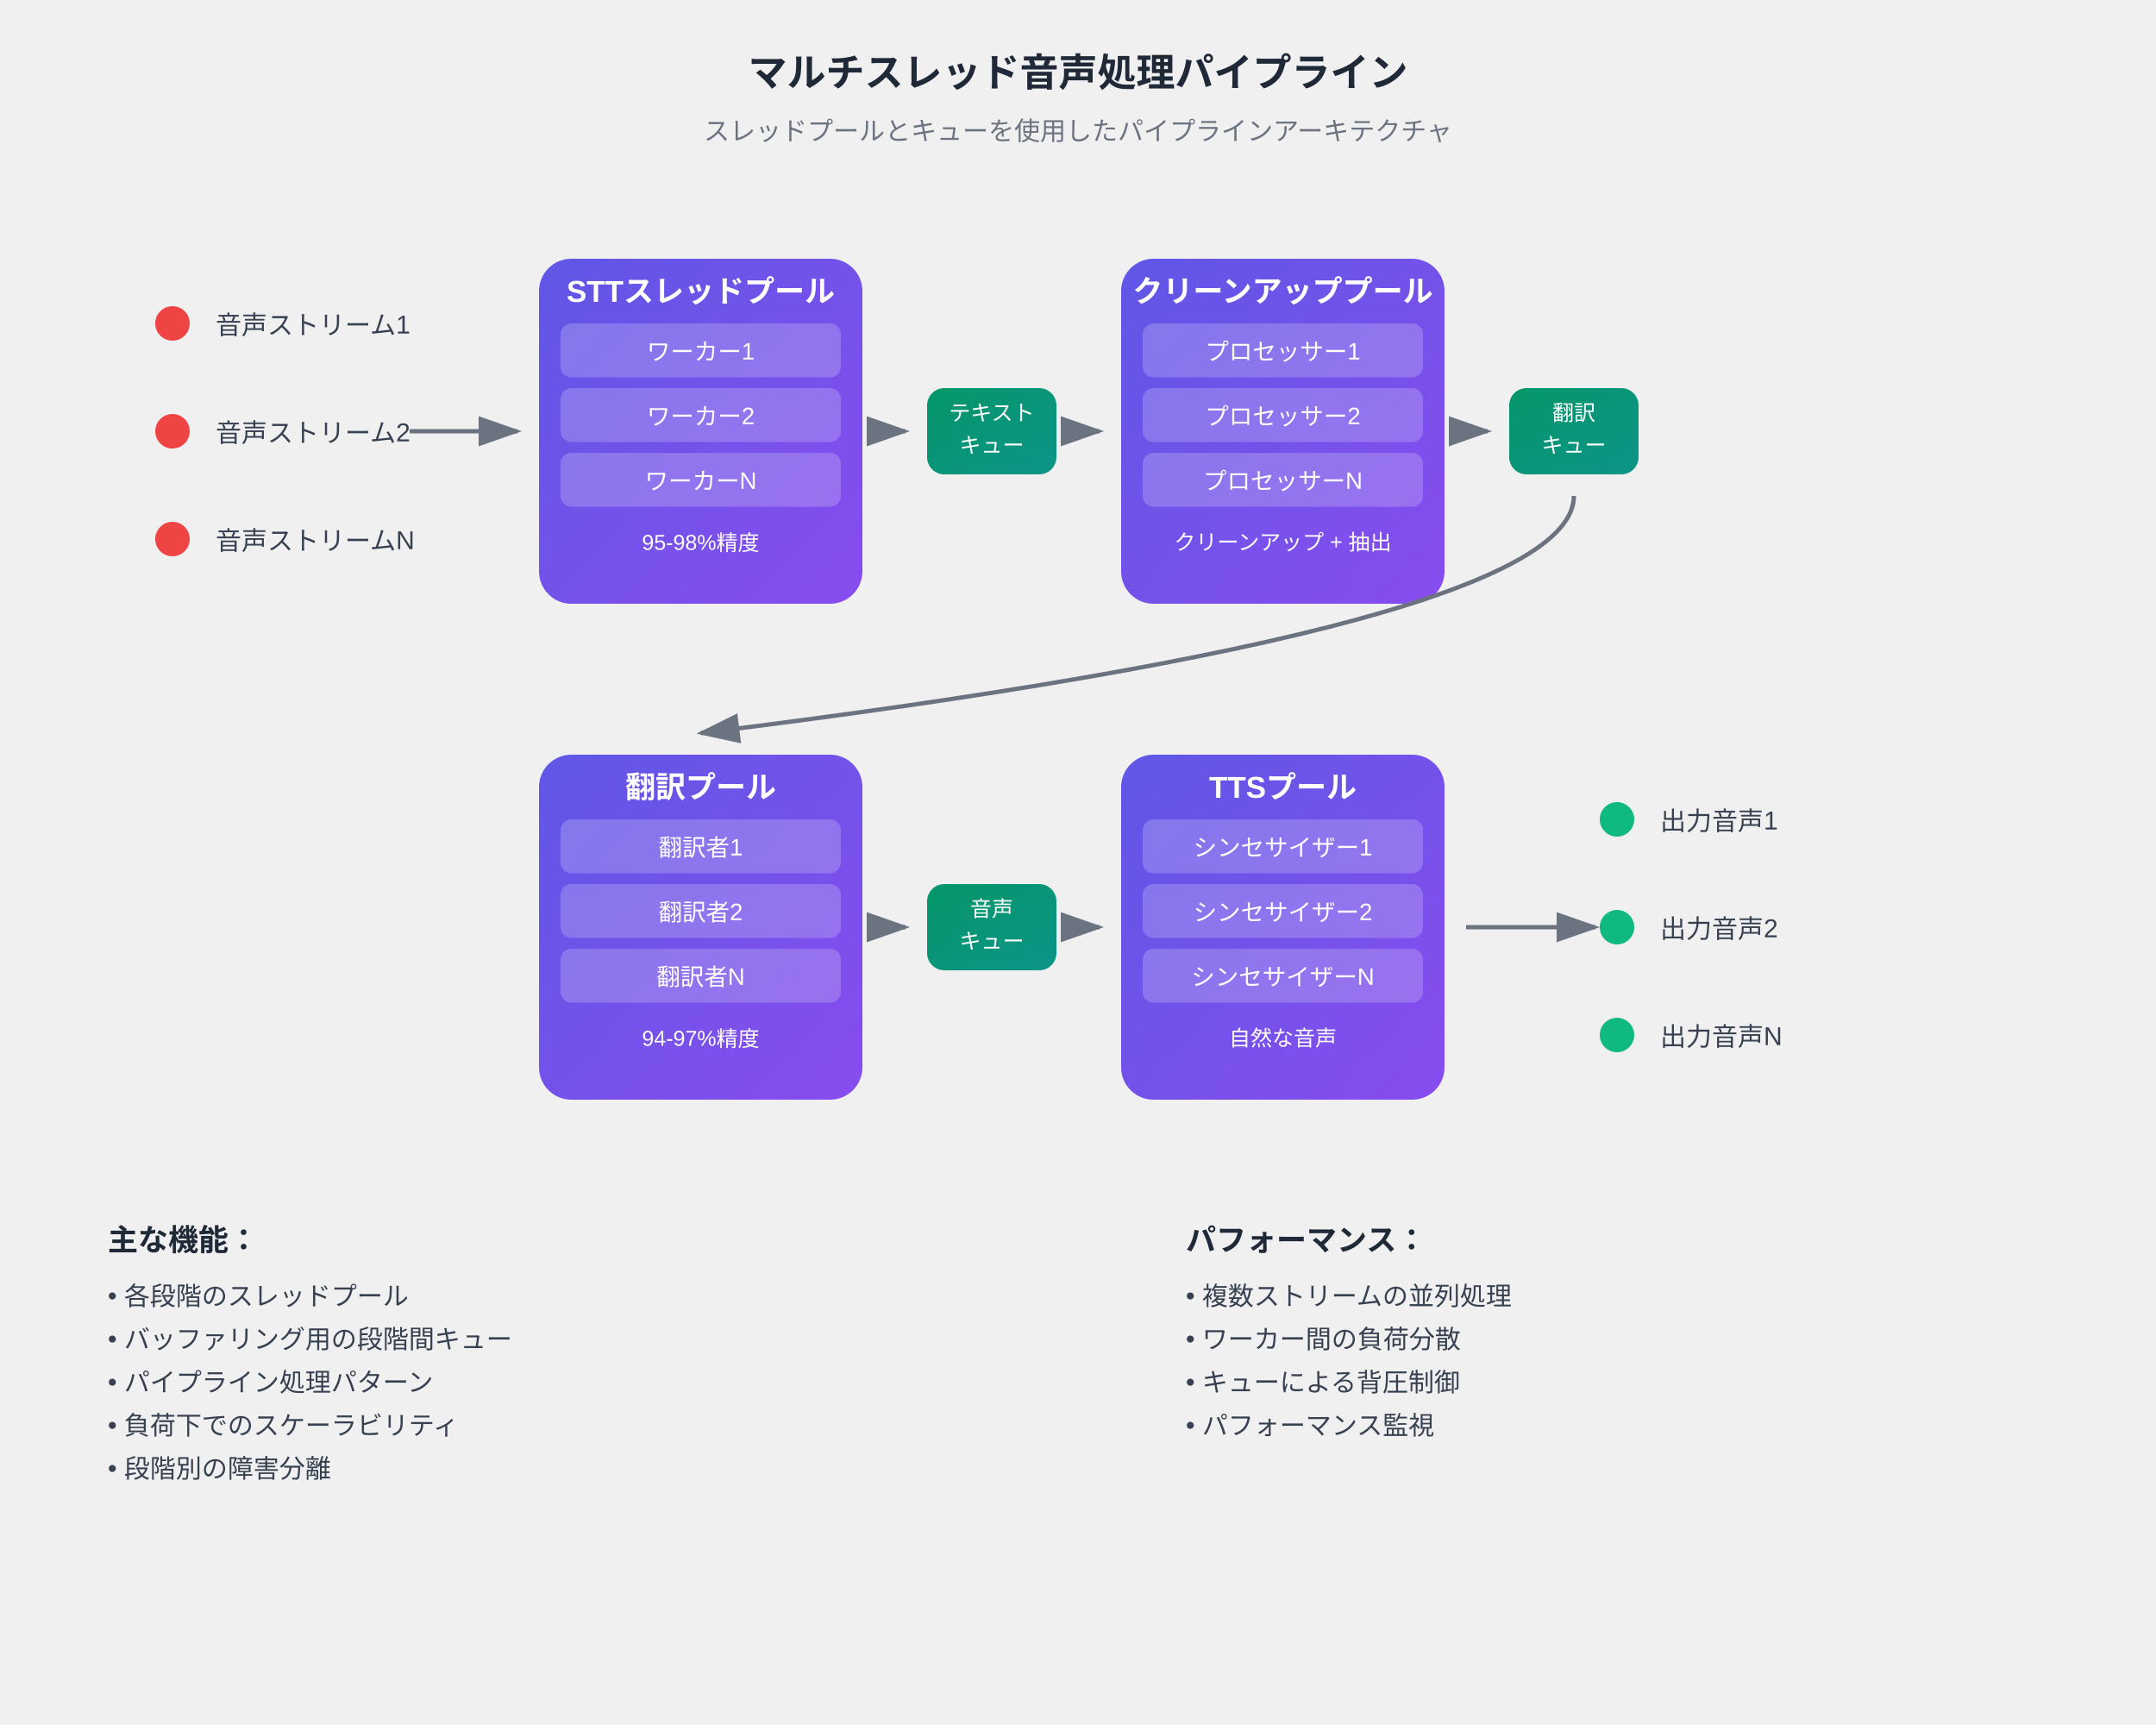
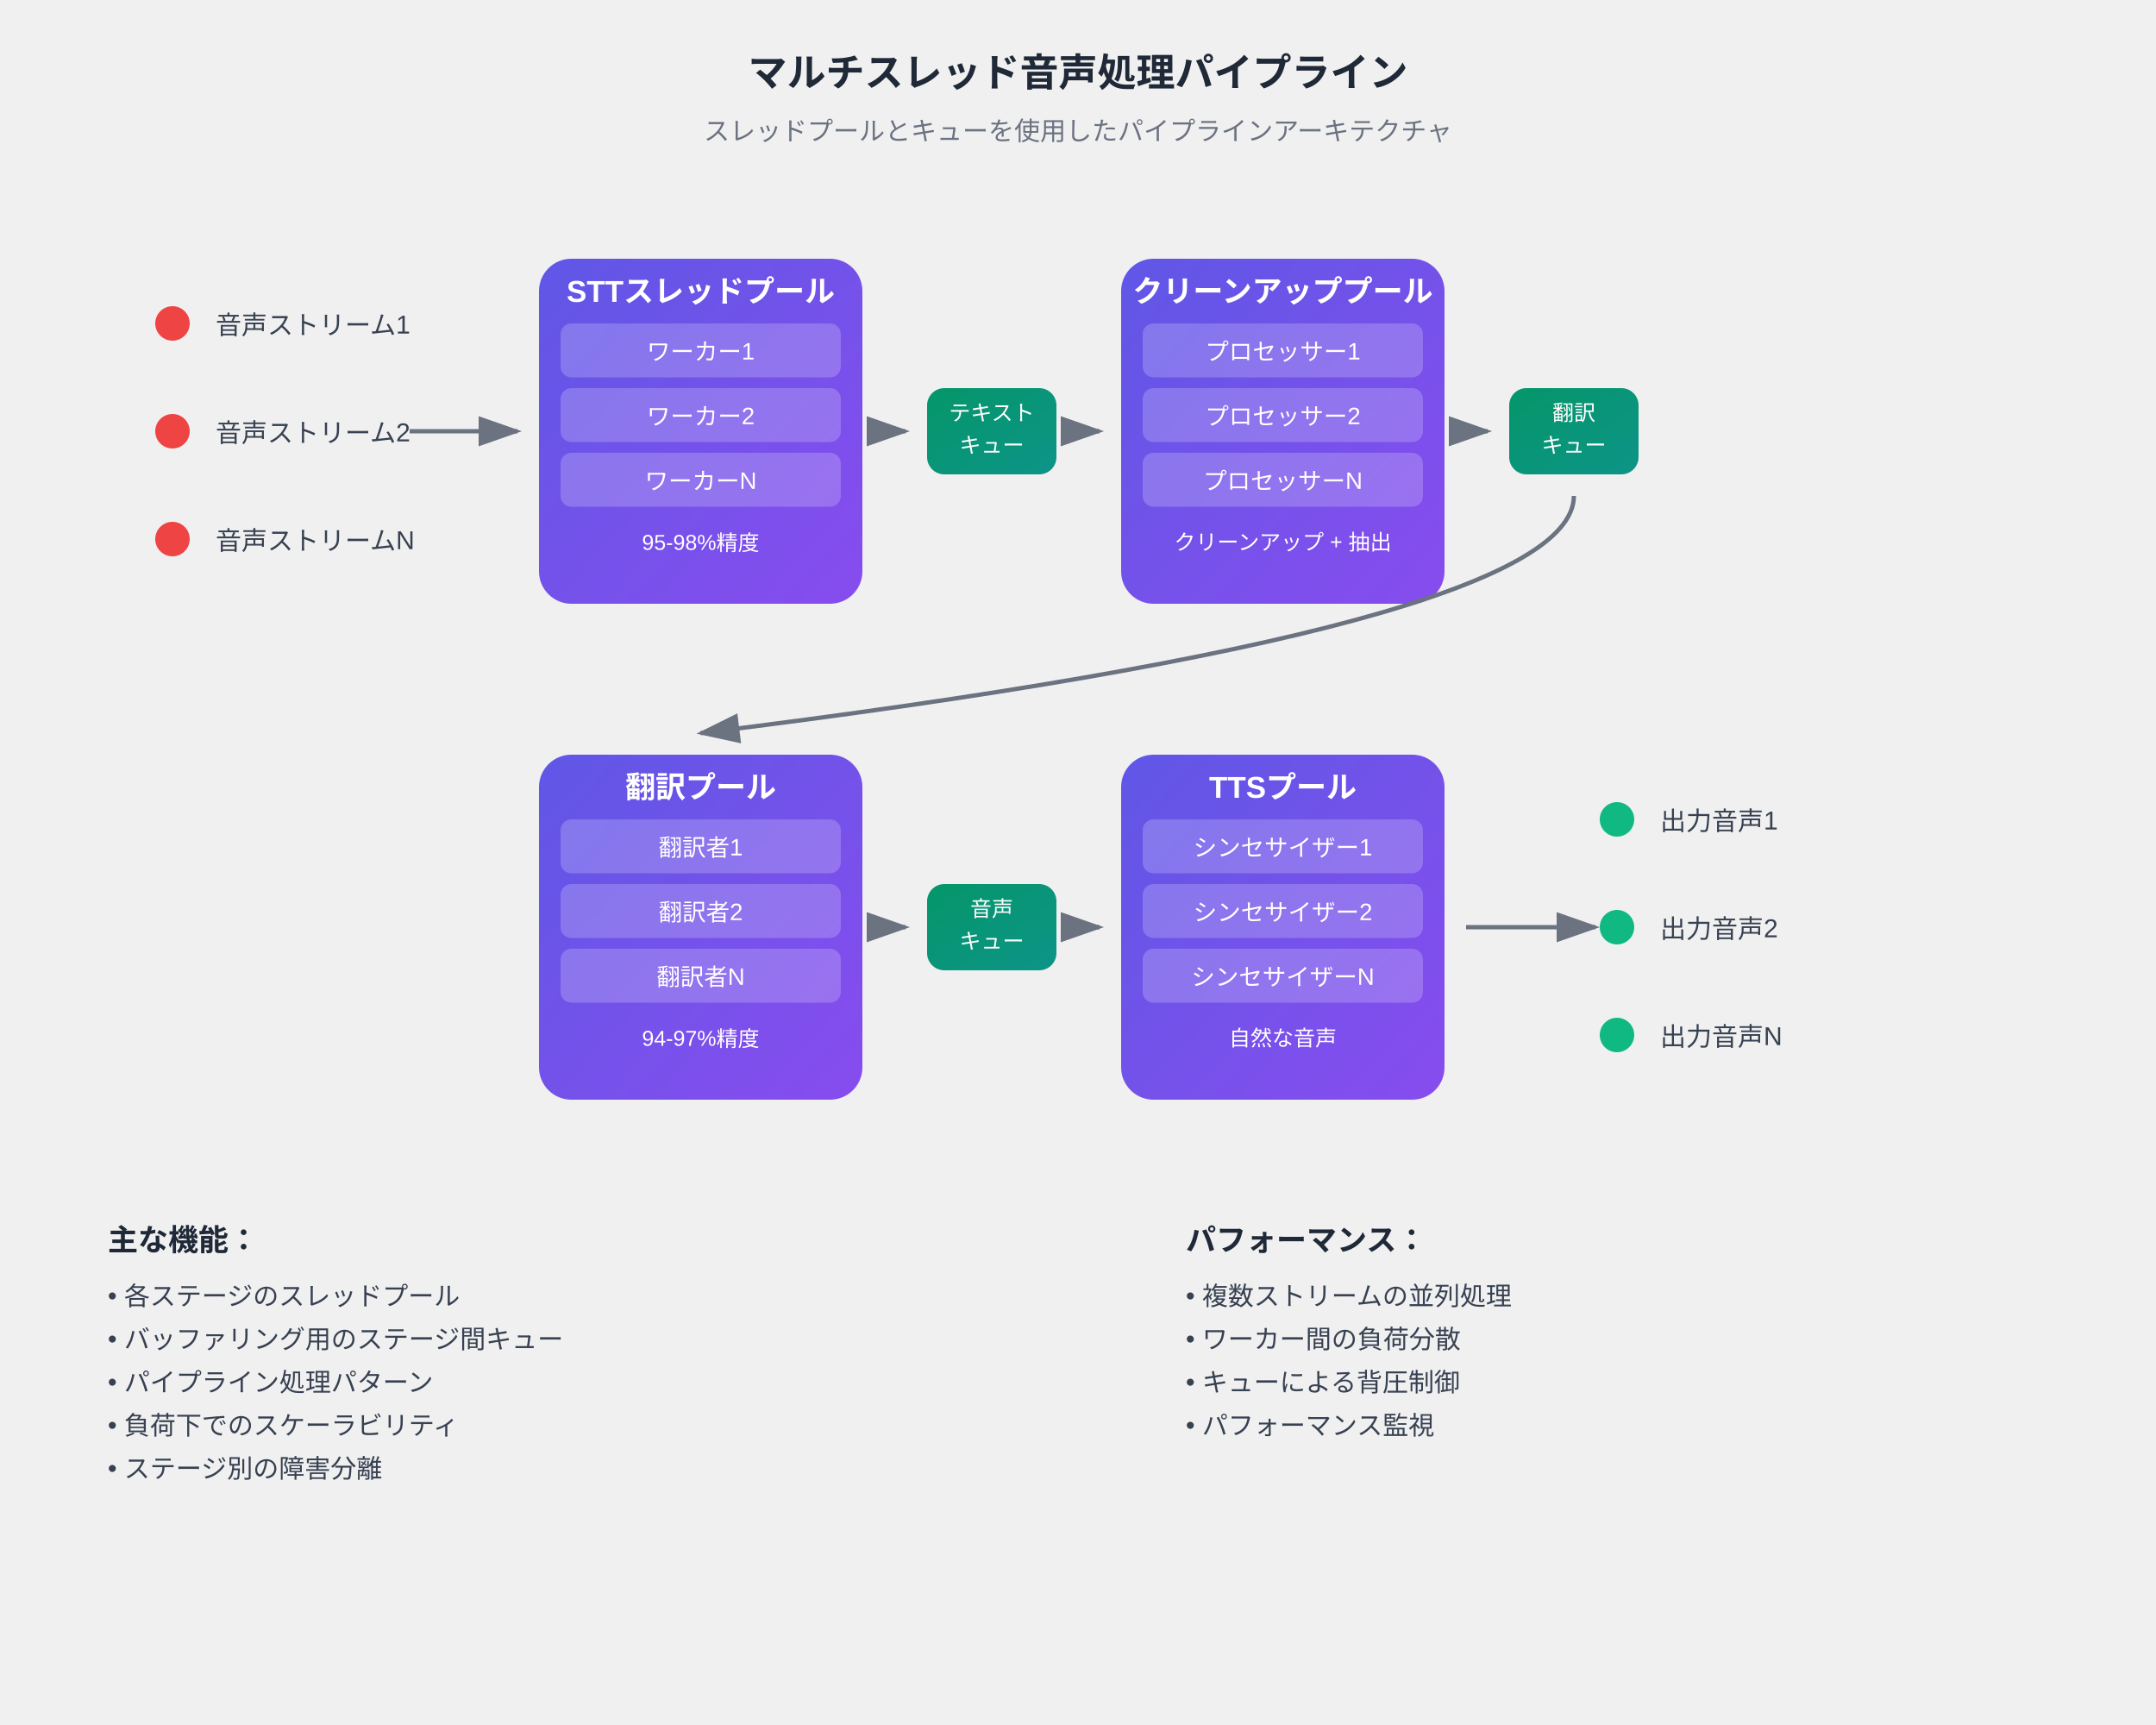
<svg xmlns="http://www.w3.org/2000/svg" viewBox="0 0 1000 800">
  <defs>
    <linearGradient id="threadGrad" x1="0%" y1="0%" x2="100%" y2="100%">
      <stop offset="0%" style="stop-color:#4F46E5;stop-opacity:1" />
      <stop offset="100%" style="stop-color:#7C3AED;stop-opacity:1" />
    </linearGradient>
    <linearGradient id="queueGrad" x1="0%" y1="0%" x2="100%" y2="100%">
      <stop offset="0%" style="stop-color:#059669;stop-opacity:1" />
      <stop offset="100%" style="stop-color:#0D9488;stop-opacity:1" />
    </linearGradient>
  </defs>
  <g>
    <circle cx="80" cy="150" r="8" fill="#EF4444" />
    <circle cx="80" cy="200" r="8" fill="#EF4444" />
    <circle cx="80" cy="250" r="8" fill="#EF4444" />
    <text x="100" y="155" font-family="Arial" font-size="12" fill="#374151">音声ストリーム1</text>
    <text x="100" y="205" font-family="Arial" font-size="12" fill="#374151">音声ストリーム2</text>
    <text x="100" y="255" font-family="Arial" font-size="12" fill="#374151">音声ストリームN</text>
  </g>
  <rect x="250" y="120" width="150" height="160" rx="15" fill="url(#threadGrad)" opacity="0.9" />
  <text x="325" y="140" font-family="Arial" font-size="14" font-weight="bold" fill="white" text-anchor="middle">STTスレッドプール</text>
  <rect x="260" y="150" width="130" height="25" rx="5" fill="rgba(255,255,255,0.2)" />
  <text x="325" y="167" font-family="Arial" font-size="11" fill="white" text-anchor="middle">ワーカー1</text>
  <rect x="260" y="180" width="130" height="25" rx="5" fill="rgba(255,255,255,0.2)" />
  <text x="325" y="197" font-family="Arial" font-size="11" fill="white" text-anchor="middle">ワーカー2</text>
  <rect x="260" y="210" width="130" height="25" rx="5" fill="rgba(255,255,255,0.2)" />
  <text x="325" y="227" font-family="Arial" font-size="11" fill="white" text-anchor="middle">ワーカーN</text>
  <text x="325" y="255" font-family="Arial" font-size="10" fill="white" text-anchor="middle">95-98%精度</text>
  <rect x="430" y="180" width="60" height="40" rx="8" fill="url(#queueGrad)" />
  <text x="460" y="195" font-family="Arial" font-size="10" fill="white" text-anchor="middle">テキスト</text>
  <text x="460" y="210" font-family="Arial" font-size="10" fill="white" text-anchor="middle">キュー</text>
  <rect x="520" y="120" width="150" height="160" rx="15" fill="url(#threadGrad)" opacity="0.9" />
  <text x="595" y="140" font-family="Arial" font-size="14" font-weight="bold" fill="white" text-anchor="middle">クリーンアッププール</text>
  <rect x="530" y="150" width="130" height="25" rx="5" fill="rgba(255,255,255,0.2)" />
  <text x="595" y="167" font-family="Arial" font-size="11" fill="white" text-anchor="middle">プロセッサー1</text>
  <rect x="530" y="180" width="130" height="25" rx="5" fill="rgba(255,255,255,0.2)" />
  <text x="595" y="197" font-family="Arial" font-size="11" fill="white" text-anchor="middle">プロセッサー2</text>
  <rect x="530" y="210" width="130" height="25" rx="5" fill="rgba(255,255,255,0.2)" />
  <text x="595" y="227" font-family="Arial" font-size="11" fill="white" text-anchor="middle">プロセッサーN</text>
  <text x="595" y="255" font-family="Arial" font-size="10" fill="white" text-anchor="middle">クリーンアップ + 抽出</text>
  <rect x="700" y="180" width="60" height="40" rx="8" fill="url(#queueGrad)" />
  <text x="730" y="195" font-family="Arial" font-size="10" fill="white" text-anchor="middle">翻訳</text>
  <text x="730" y="210" font-family="Arial" font-size="10" fill="white" text-anchor="middle">キュー</text>
  <rect x="250" y="350" width="150" height="160" rx="15" fill="url(#threadGrad)" opacity="0.9" />
  <text x="325" y="370" font-family="Arial" font-size="14" font-weight="bold" fill="white" text-anchor="middle">翻訳プール</text>
  <rect x="260" y="380" width="130" height="25" rx="5" fill="rgba(255,255,255,0.2)" />
  <text x="325" y="397" font-family="Arial" font-size="11" fill="white" text-anchor="middle">翻訳者1</text>
  <rect x="260" y="410" width="130" height="25" rx="5" fill="rgba(255,255,255,0.2)" />
  <text x="325" y="427" font-family="Arial" font-size="11" fill="white" text-anchor="middle">翻訳者2</text>
  <rect x="260" y="440" width="130" height="25" rx="5" fill="rgba(255,255,255,0.2)" />
  <text x="325" y="457" font-family="Arial" font-size="11" fill="white" text-anchor="middle">翻訳者N</text>
  <text x="325" y="485" font-family="Arial" font-size="10" fill="white" text-anchor="middle">94-97%精度</text>
  <rect x="430" y="410" width="60" height="40" rx="8" fill="url(#queueGrad)" />
  <text x="460" y="425" font-family="Arial" font-size="10" fill="white" text-anchor="middle">音声</text>
  <text x="460" y="440" font-family="Arial" font-size="10" fill="white" text-anchor="middle">キュー</text>
  <rect x="520" y="350" width="150" height="160" rx="15" fill="url(#threadGrad)" opacity="0.9" />
  <text x="595" y="370" font-family="Arial" font-size="14" font-weight="bold" fill="white" text-anchor="middle">TTSプール</text>
  <rect x="530" y="380" width="130" height="25" rx="5" fill="rgba(255,255,255,0.2)" />
  <text x="595" y="397" font-family="Arial" font-size="11" fill="white" text-anchor="middle">シンセサイザー1</text>
  <rect x="530" y="410" width="130" height="25" rx="5" fill="rgba(255,255,255,0.2)" />
  <text x="595" y="427" font-family="Arial" font-size="11" fill="white" text-anchor="middle">シンセサイザー2</text>
  <rect x="530" y="440" width="130" height="25" rx="5" fill="rgba(255,255,255,0.2)" />
  <text x="595" y="457" font-family="Arial" font-size="11" fill="white" text-anchor="middle">シンセサイザーN</text>
  <text x="595" y="485" font-family="Arial" font-size="10" fill="white" text-anchor="middle">自然な音声</text>
  <g>
    <circle cx="750" cy="380" r="8" fill="#10B981" />
    <circle cx="750" cy="430" r="8" fill="#10B981" />
    <circle cx="750" cy="480" r="8" fill="#10B981" />
    <text x="770" y="385" font-family="Arial" font-size="12" fill="#374151">出力音声1</text>
    <text x="770" y="435" font-family="Arial" font-size="12" fill="#374151">出力音声2</text>
    <text x="770" y="485" font-family="Arial" font-size="12" fill="#374151">出力音声N</text>
  </g>
  <path d="M 190 200 L 240 200" stroke="#6B7280" stroke-width="2" fill="none" marker-end="url(#arrowhead)" />
  <path d="M 410 200 L 420 200" stroke="#6B7280" stroke-width="2" fill="none" marker-end="url(#arrowhead)" />
  <path d="M 500 200 L 510 200" stroke="#6B7280" stroke-width="2" fill="none" marker-end="url(#arrowhead)" />
  <path d="M 680 200 L 690 200" stroke="#6B7280" stroke-width="2" fill="none" marker-end="url(#arrowhead)" />
  <path d="M 730 230 Q 730 290 325 340" stroke="#6B7280" stroke-width="2" fill="none" marker-end="url(#arrowhead)" />
  <path d="M 410 430 L 420 430" stroke="#6B7280" stroke-width="2" fill="none" marker-end="url(#arrowhead)" />
  <path d="M 500 430 L 510 430" stroke="#6B7280" stroke-width="2" fill="none" marker-end="url(#arrowhead)" />
  <path d="M 680 430 L 740 430" stroke="#6B7280" stroke-width="2" fill="none" marker-end="url(#arrowhead)" />
  <defs>
    <marker id="arrowhead" markerWidth="10" markerHeight="7" refX="9" refY="3.5" orient="auto">
      <polygon points="0 0, 10 3.5, 0 7" fill="#6B7280" />
    </marker>
  </defs>
  <text x="500" y="40" font-family="Arial" font-size="18" font-weight="bold" fill="#1F2937" text-anchor="middle">マルチスレッド音声処理パイプライン</text>
  <text x="500" y="65" font-family="Arial" font-size="12" fill="#6B7280" text-anchor="middle">スレッドプールとキューを使用したパイプラインアーキテクチャ</text>
  <g>
    <text x="50" y="580" font-family="Arial" font-size="14" font-weight="bold" fill="#1F2937">主な機能：</text>
-     <text x="50" y="605" font-family="Arial" font-size="12" fill="#374151">• 各段階のスレッドプール</text>
-     <text x="50" y="625" font-family="Arial" font-size="12" fill="#374151">• バッファリング用の段階間キュー</text>
+     <text x="50" y="605" font-family="Arial" font-size="12" fill="#374151">• 各ステージのスレッドプール</text>
+     <text x="50" y="625" font-family="Arial" font-size="12" fill="#374151">• バッファリング用のステージ間キュー</text>
    <text x="50" y="645" font-family="Arial" font-size="12" fill="#374151">• パイプライン処理パターン</text>
    <text x="50" y="665" font-family="Arial" font-size="12" fill="#374151">• 負荷下でのスケーラビリティ</text>
-     <text x="50" y="685" font-family="Arial" font-size="12" fill="#374151">• 段階別の障害分離</text>
+     <text x="50" y="685" font-family="Arial" font-size="12" fill="#374151">• ステージ別の障害分離</text>
  </g>
  <g>
    <text x="550" y="580" font-family="Arial" font-size="14" font-weight="bold" fill="#1F2937">パフォーマンス：</text>
    <text x="550" y="605" font-family="Arial" font-size="12" fill="#374151">• 複数ストリームの並列処理</text>
    <text x="550" y="625" font-family="Arial" font-size="12" fill="#374151">• ワーカー間の負荷分散</text>
    <text x="550" y="645" font-family="Arial" font-size="12" fill="#374151">• キューによる背圧制御</text>
    <text x="550" y="665" font-family="Arial" font-size="12" fill="#374151">• パフォーマンス監視</text>
  </g>
</svg>
